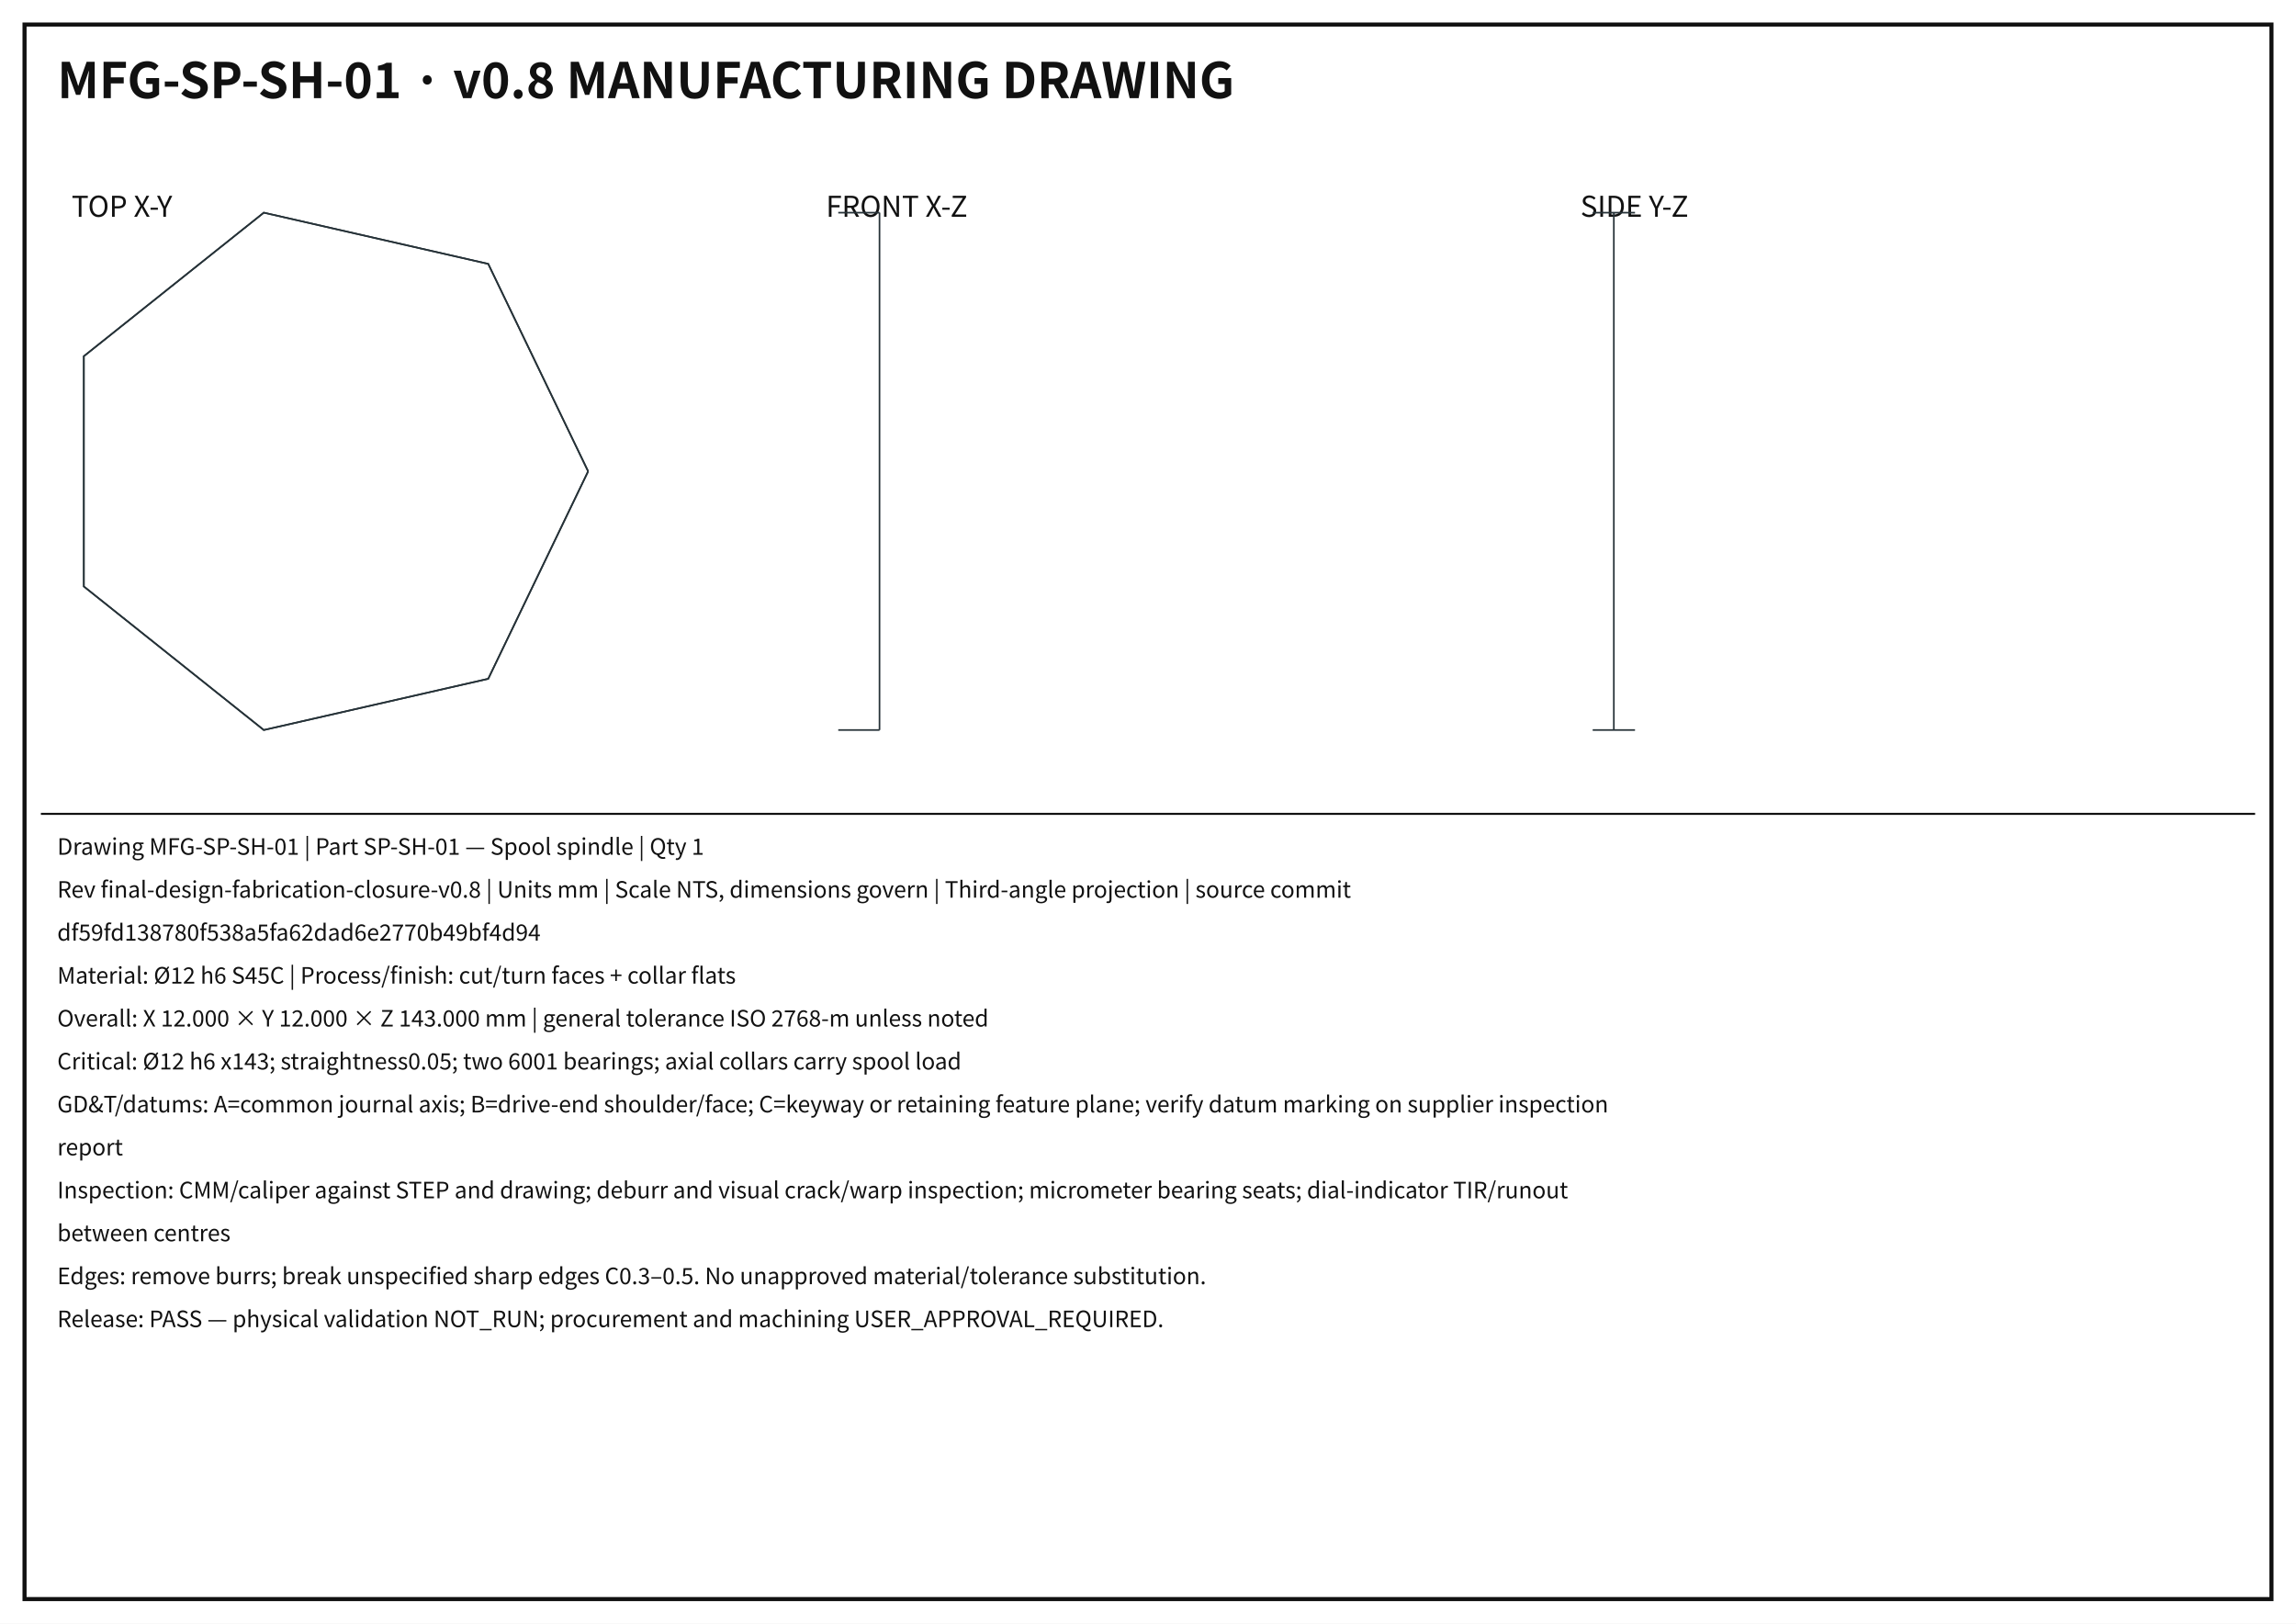
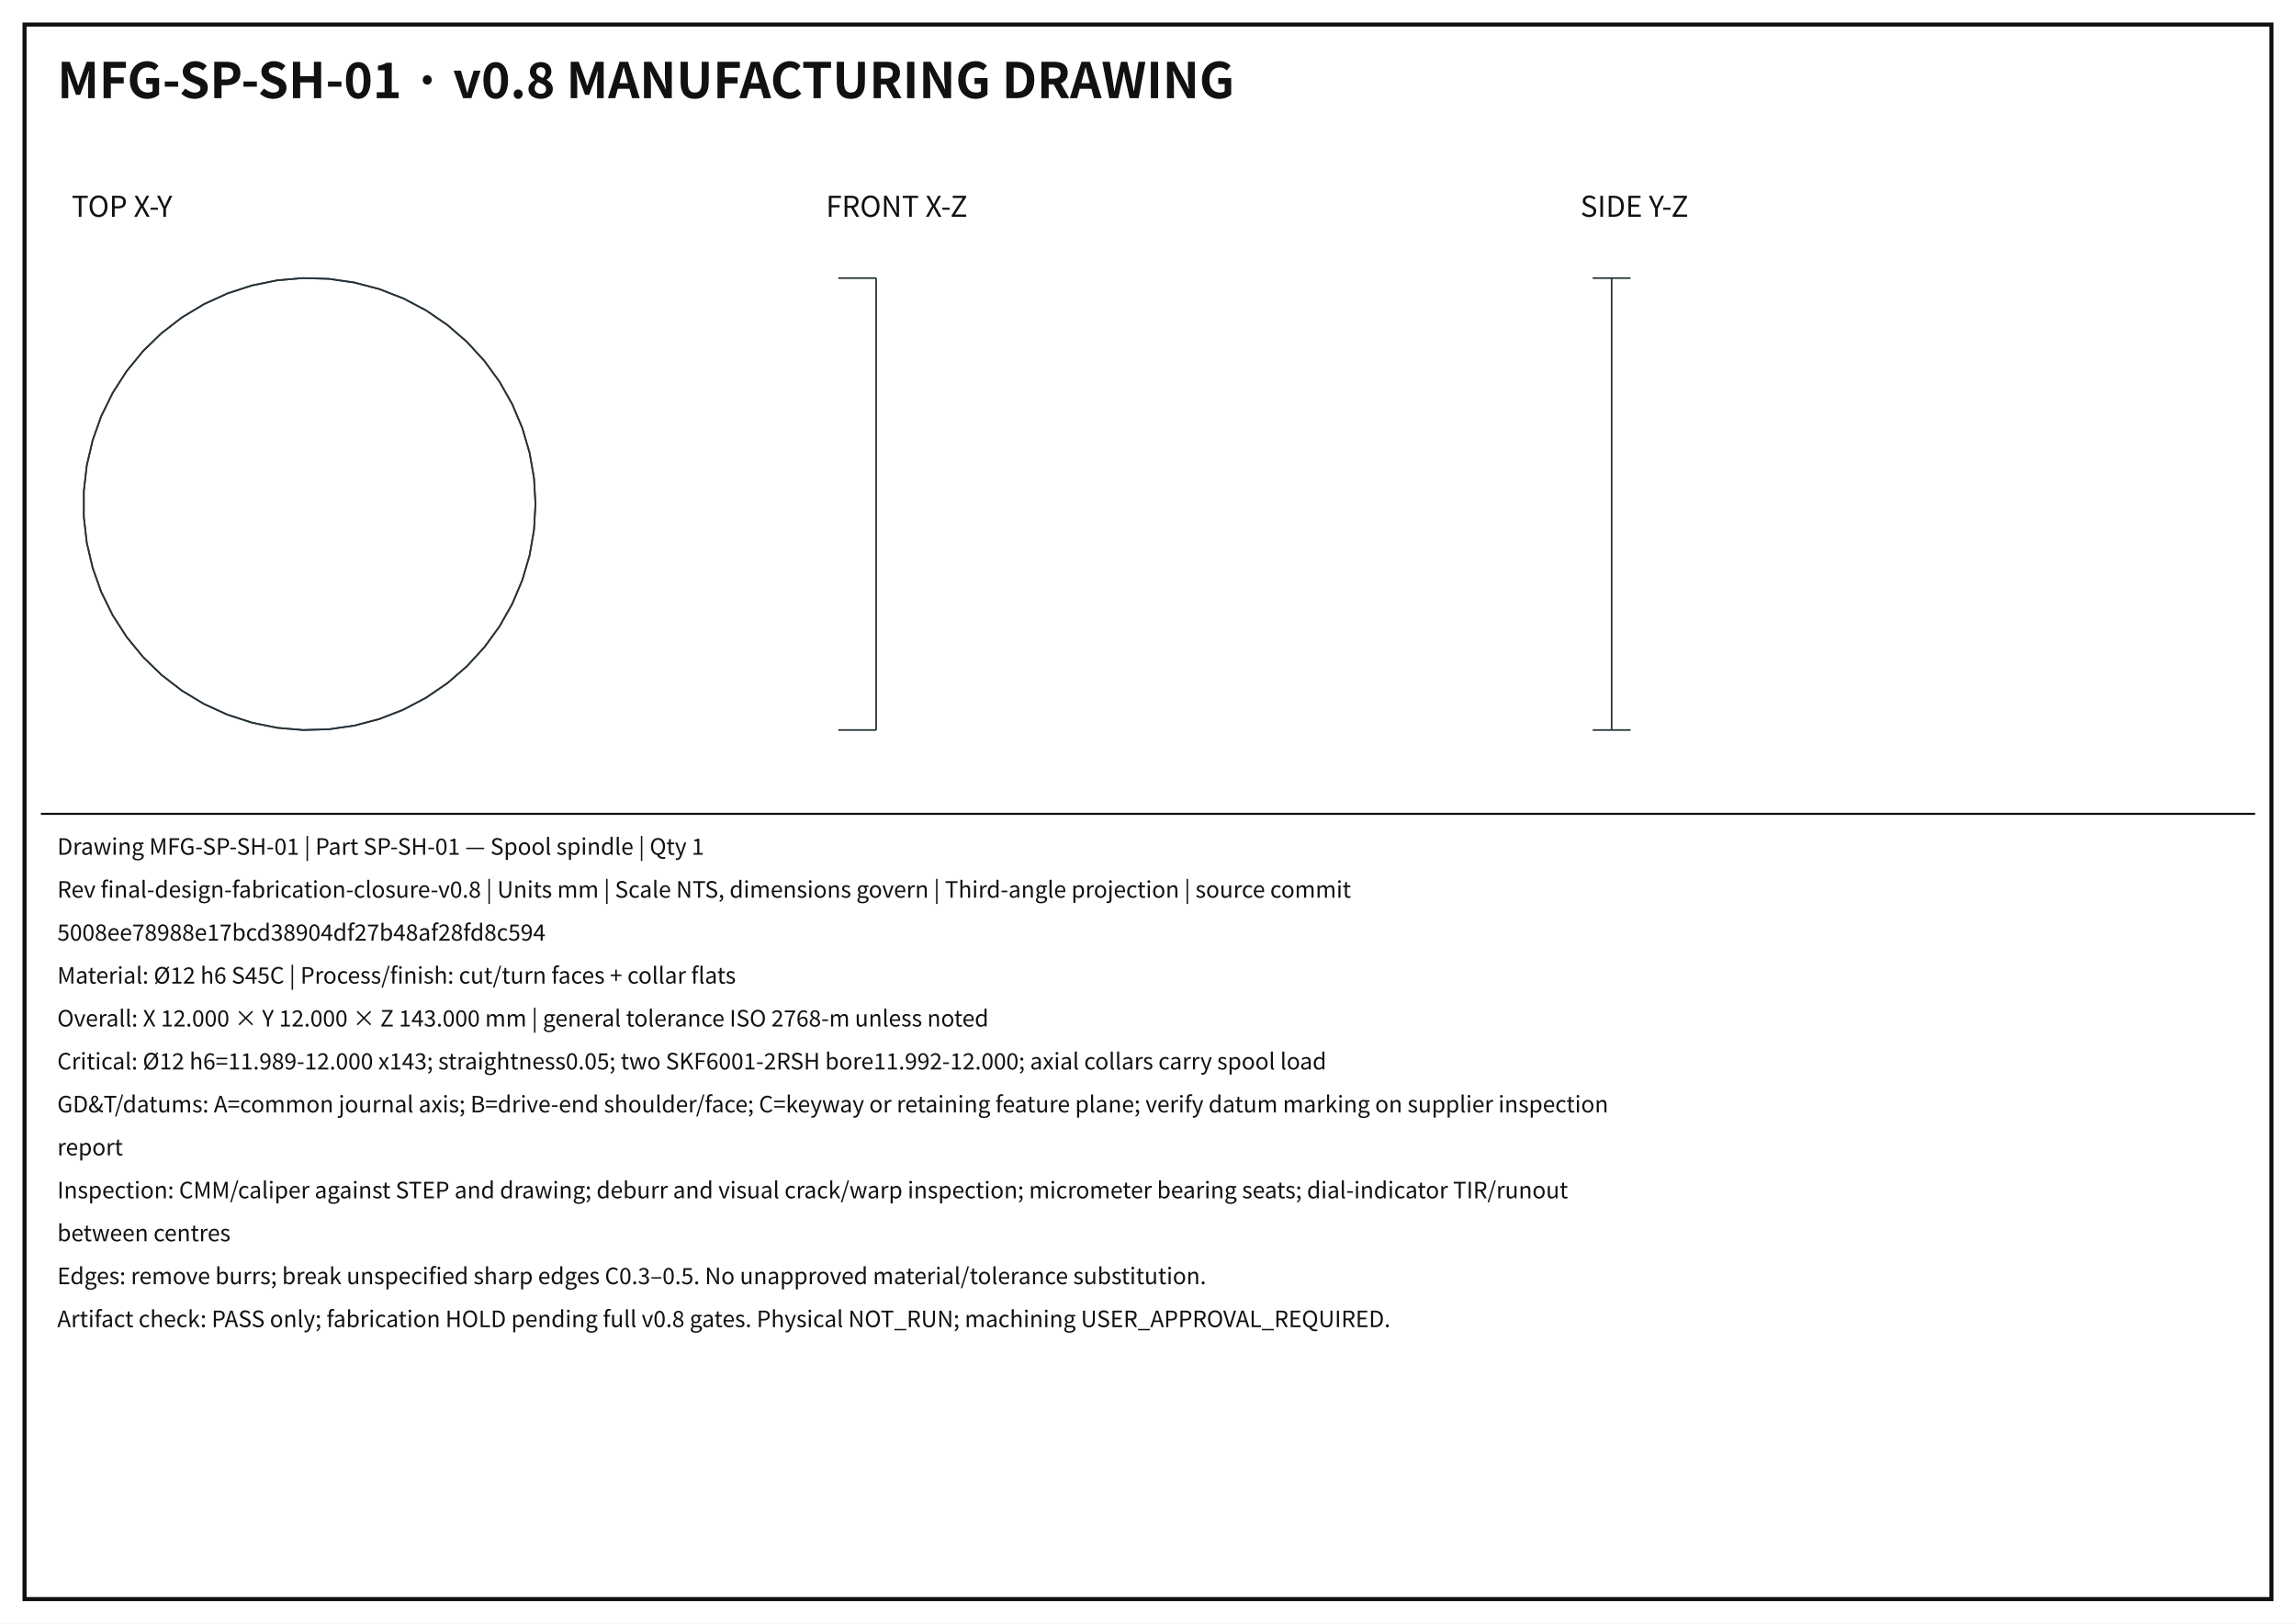
<svg xmlns="http://www.w3.org/2000/svg" width="1123" height="794" viewBox="0 0 1123 794">
  <rect width="1123" height="794" fill="white" />
  <rect x="12" y="12" width="1099" height="770" fill="none" stroke="#111" stroke-width="2" />
  <g font-family="Noto Sans CJK KR,sans-serif" fill="#111">
    <text x="28" y="48" font-size="24" font-weight="bold">MFG-SP-SH-01 · v0.8 MANUFACTURING DRAWING</text>
    <text x="35" y="106" font-size="14">TOP X-Y</text>
-     <polyline points="287.66,230.50 238.80,129.05 129.03,104.00 41.00,174.20 41.00,286.80 129.03,357.00 238.80,331.95 287.66,230.50" fill="none" stroke="#263238" stroke-width="0.8" />
-     <polyline points="287.66,230.50 287.66,230.50" fill="none" stroke="#263238" stroke-width="0.8" />
-     <polyline points="287.66,230.50 238.80,129.05 129.03,104.00 41.00,174.20 41.00,286.80 129.03,357.00 238.80,331.95 287.66,230.50" fill="none" stroke="#263238" stroke-width="0.8" />
+     <polyline points="261.91,246.50 261.19,233.90 259.04,221.46 255.48,209.35 250.57,197.73 244.36,186.73 236.94,176.52 228.41,167.22 218.87,158.96 208.45,151.83 197.29,145.94 185.53,141.37 173.32,138.16 160.82,136.36 148.21,136.00 135.63,137.08 123.26,139.59 111.26,143.49 99.78,148.73 88.97,155.25 78.97,162.96 69.92,171.75 61.93,181.52 55.11,192.14 49.54,203.47 45.30,215.36 42.44,227.65 41.00,240.19 41.00,252.81 42.44,265.35 45.30,277.64 49.54,289.53 55.11,300.86 61.93,311.48 69.92,321.25 78.97,330.04 88.97,337.75 99.78,344.27 111.26,349.51 123.26,353.41 135.63,355.92 148.21,357.00 160.82,356.64 173.32,354.84 185.53,351.63 197.29,347.06 208.45,341.17 218.87,334.04 228.41,325.78 236.94,316.48 244.36,306.27 250.57,295.27 255.48,283.65 259.04,271.54 261.19,259.10 261.91,246.50" fill="none" stroke="#263238" stroke-width="0.8" />
+     <polyline points="261.91,246.50 261.91,246.50" fill="none" stroke="#263238" stroke-width="0.8" />
+     <polyline points="261.91,246.50 261.19,233.90 259.04,221.46 255.48,209.35 250.57,197.73 244.36,186.73 236.94,176.52 228.41,167.22 218.87,158.96 208.45,151.83 197.29,145.94 185.53,141.37 173.32,138.16 160.82,136.36 148.21,136.00 135.63,137.08 123.26,139.59 111.26,143.49 99.78,148.73 88.97,155.25 78.97,162.96 69.92,171.75 61.93,181.52 55.11,192.14 49.54,203.47 45.30,215.36 42.44,227.65 41.00,240.19 41.00,252.81 42.44,265.35 45.30,277.64 49.54,289.53 55.11,300.86 61.93,311.48 69.92,321.25 78.97,330.04 88.97,337.75 99.78,344.27 111.26,349.51 123.26,353.41 135.63,355.92 148.21,357.00 160.82,356.64 173.32,354.84 185.53,351.63 197.29,347.06 208.45,341.17 218.87,334.04 228.41,325.78 236.94,316.48 244.36,306.27 250.57,295.27 255.48,283.65 259.04,271.54 261.19,259.10 261.91,246.50" fill="none" stroke="#263238" stroke-width="0.8" />
    <text x="404" y="106" font-size="14">FRONT X-Z</text>
-     <polyline points="430.18,104.00 426.18,104.00 417.20,104.00 410.00,104.00 410.00,104.00 417.20,104.00 426.18,104.00 430.18,104.00" fill="none" stroke="#263238" stroke-width="0.8" />
-     <polyline points="430.18,357.00 430.18,104.00" fill="none" stroke="#263238" stroke-width="0.8" />
-     <polyline points="430.18,357.00 426.18,357.00 417.20,357.00 410.00,357.00 410.00,357.00 417.20,357.00 426.18,357.00 430.18,357.00" fill="none" stroke="#263238" stroke-width="0.8" />
+     <polyline points="428.53,136.00 428.47,136.00 428.29,136.00 427.99,136.00 427.58,136.00 427.06,136.00 426.44,136.00 425.72,136.00 424.92,136.00 424.05,136.00 423.11,136.00 422.12,136.00 421.10,136.00 420.05,136.00 418.99,136.00 417.94,136.00 416.90,136.00 415.89,136.00 414.93,136.00 414.02,136.00 413.19,136.00 412.43,136.00 411.76,136.00 411.18,136.00 410.72,136.00 410.36,136.00 410.12,136.00 410.00,136.00 410.00,136.00 410.12,136.00 410.36,136.00 410.72,136.00 411.18,136.00 411.76,136.00 412.43,136.00 413.19,136.00 414.02,136.00 414.93,136.00 415.89,136.00 416.90,136.00 417.94,136.00 418.99,136.00 420.05,136.00 421.10,136.00 422.12,136.00 423.11,136.00 424.05,136.00 424.92,136.00 425.72,136.00 426.44,136.00 427.06,136.00 427.58,136.00 427.99,136.00 428.29,136.00 428.47,136.00 428.53,136.00" fill="none" stroke="#263238" stroke-width="0.8" />
+     <polyline points="428.53,357.00 428.53,136.00" fill="none" stroke="#263238" stroke-width="0.8" />
+     <polyline points="428.53,357.00 428.47,357.00 428.29,357.00 427.99,357.00 427.58,357.00 427.06,357.00 426.44,357.00 425.72,357.00 424.92,357.00 424.05,357.00 423.11,357.00 422.12,357.00 421.10,357.00 420.05,357.00 418.99,357.00 417.94,357.00 416.90,357.00 415.89,357.00 414.93,357.00 414.02,357.00 413.19,357.00 412.43,357.00 411.76,357.00 411.18,357.00 410.72,357.00 410.36,357.00 410.12,357.00 410.00,357.00 410.00,357.00 410.12,357.00 410.36,357.00 410.72,357.00 411.18,357.00 411.76,357.00 412.43,357.00 413.19,357.00 414.02,357.00 414.93,357.00 415.89,357.00 416.90,357.00 417.94,357.00 418.99,357.00 420.05,357.00 421.10,357.00 422.12,357.00 423.11,357.00 424.05,357.00 424.92,357.00 425.72,357.00 426.44,357.00 427.06,357.00 427.58,357.00 427.99,357.00 428.29,357.00 428.47,357.00 428.53,357.00" fill="none" stroke="#263238" stroke-width="0.8" />
    <text x="773" y="106" font-size="14">SIDE Y-Z</text>
-     <polyline points="789.35,104.00 797.65,104.00 799.70,104.00 793.96,104.00 784.74,104.00 779.00,104.00 781.05,104.00 789.35,104.00" fill="none" stroke="#263238" stroke-width="0.8" />
-     <polyline points="789.35,357.00 789.35,104.00" fill="none" stroke="#263238" stroke-width="0.8" />
-     <polyline points="789.35,357.00 797.65,357.00 799.70,357.00 793.96,357.00 784.74,357.00 779.00,357.00 781.05,357.00 789.35,357.00" fill="none" stroke="#263238" stroke-width="0.8" />
+     <polyline points="788.27,136.00 789.33,136.00 790.37,136.00 791.39,136.00 792.36,136.00 793.28,136.00 794.14,136.00 794.92,136.00 795.61,136.00 796.21,136.00 796.70,136.00 797.09,136.00 797.36,136.00 797.51,136.00 797.54,136.00 797.45,136.00 797.24,136.00 796.91,136.00 796.47,136.00 795.92,136.00 795.28,136.00 794.54,136.00 793.72,136.00 792.83,136.00 791.88,136.00 790.88,136.00 789.85,136.00 788.80,136.00 787.74,136.00 786.69,136.00 785.66,136.00 784.66,136.00 783.71,136.00 782.82,136.00 782.00,136.00 781.26,136.00 780.61,136.00 780.07,136.00 779.63,136.00 779.30,136.00 779.09,136.00 779.00,136.00 779.03,136.00 779.18,136.00 779.45,136.00 779.83,136.00 780.33,136.00 780.93,136.00 781.62,136.00 782.40,136.00 783.26,136.00 784.18,136.00 785.15,136.00 786.17,136.00 787.21,136.00 788.27,136.00" fill="none" stroke="#263238" stroke-width="0.8" />
+     <polyline points="788.27,357.00 788.27,136.00" fill="none" stroke="#263238" stroke-width="0.8" />
+     <polyline points="788.27,357.00 789.33,357.00 790.37,357.00 791.39,357.00 792.36,357.00 793.28,357.00 794.14,357.00 794.92,357.00 795.61,357.00 796.21,357.00 796.70,357.00 797.09,357.00 797.36,357.00 797.51,357.00 797.54,357.00 797.45,357.00 797.24,357.00 796.91,357.00 796.47,357.00 795.92,357.00 795.28,357.00 794.54,357.00 793.72,357.00 792.83,357.00 791.88,357.00 790.88,357.00 789.85,357.00 788.80,357.00 787.74,357.00 786.69,357.00 785.66,357.00 784.66,357.00 783.71,357.00 782.82,357.00 782.00,357.00 781.26,357.00 780.61,357.00 780.07,357.00 779.63,357.00 779.30,357.00 779.09,357.00 779.00,357.00 779.03,357.00 779.18,357.00 779.45,357.00 779.83,357.00 780.33,357.00 780.93,357.00 781.62,357.00 782.40,357.00 783.26,357.00 784.18,357.00 785.15,357.00 786.17,357.00 787.21,357.00 788.27,357.00" fill="none" stroke="#263238" stroke-width="0.8" />
    <line x1="20" y1="398" x2="1103" y2="398" stroke="#111" />
    <text x="28" y="418" font-size="11">Drawing MFG-SP-SH-01 | Part SP-SH-01 — Spool spindle | Qty 1</text>
    <text x="28" y="439" font-size="11">Rev final-design-fabrication-closure-v0.8 | Units mm | Scale NTS, dimensions govern | Third-angle projection | source commit</text>
-     <text x="28" y="460" font-size="11">df59fd138780f538a5fa62dad6e2770b49bf4d94</text>
+     <text x="28" y="460" font-size="11">5008ee78988e17bcd38904df27b48af28fd8c594</text>
    <text x="28" y="481" font-size="11">Material: Ø12 h6 S45C | Process/finish: cut/turn faces + collar flats</text>
    <text x="28" y="502" font-size="11">Overall: X 12.000 × Y 12.000 × Z 143.000 mm | general tolerance ISO 2768-m unless noted</text>
-     <text x="28" y="523" font-size="11">Critical: Ø12 h6 x143; straightness0.05; two 6001 bearings; axial collars carry spool load</text>
+     <text x="28" y="523" font-size="11">Critical: Ø12 h6=11.989-12.000 x143; straightness0.05; two SKF6001-2RSH bore11.992-12.000; axial collars carry spool load</text>
    <text x="28" y="544" font-size="11">GD&amp;T/datums: A=common journal axis; B=drive-end shoulder/face; C=keyway or retaining feature plane; verify datum marking on supplier inspection</text>
    <text x="28" y="565" font-size="11">report</text>
    <text x="28" y="586" font-size="11">Inspection: CMM/caliper against STEP and drawing; deburr and visual crack/warp inspection; micrometer bearing seats; dial-indicator TIR/runout</text>
    <text x="28" y="607" font-size="11">between centres</text>
    <text x="28" y="628" font-size="11">Edges: remove burrs; break unspecified sharp edges C0.3–0.5. No unapproved material/tolerance substitution.</text>
-     <text x="28" y="649" font-size="11">Release: PASS — physical validation NOT_RUN; procurement and machining USER_APPROVAL_REQUIRED.</text>
+     <text x="28" y="649" font-size="11">Artifact check: PASS only; fabrication HOLD pending full v0.8 gates. Physical NOT_RUN; machining USER_APPROVAL_REQUIRED.</text>
  </g>
</svg>
